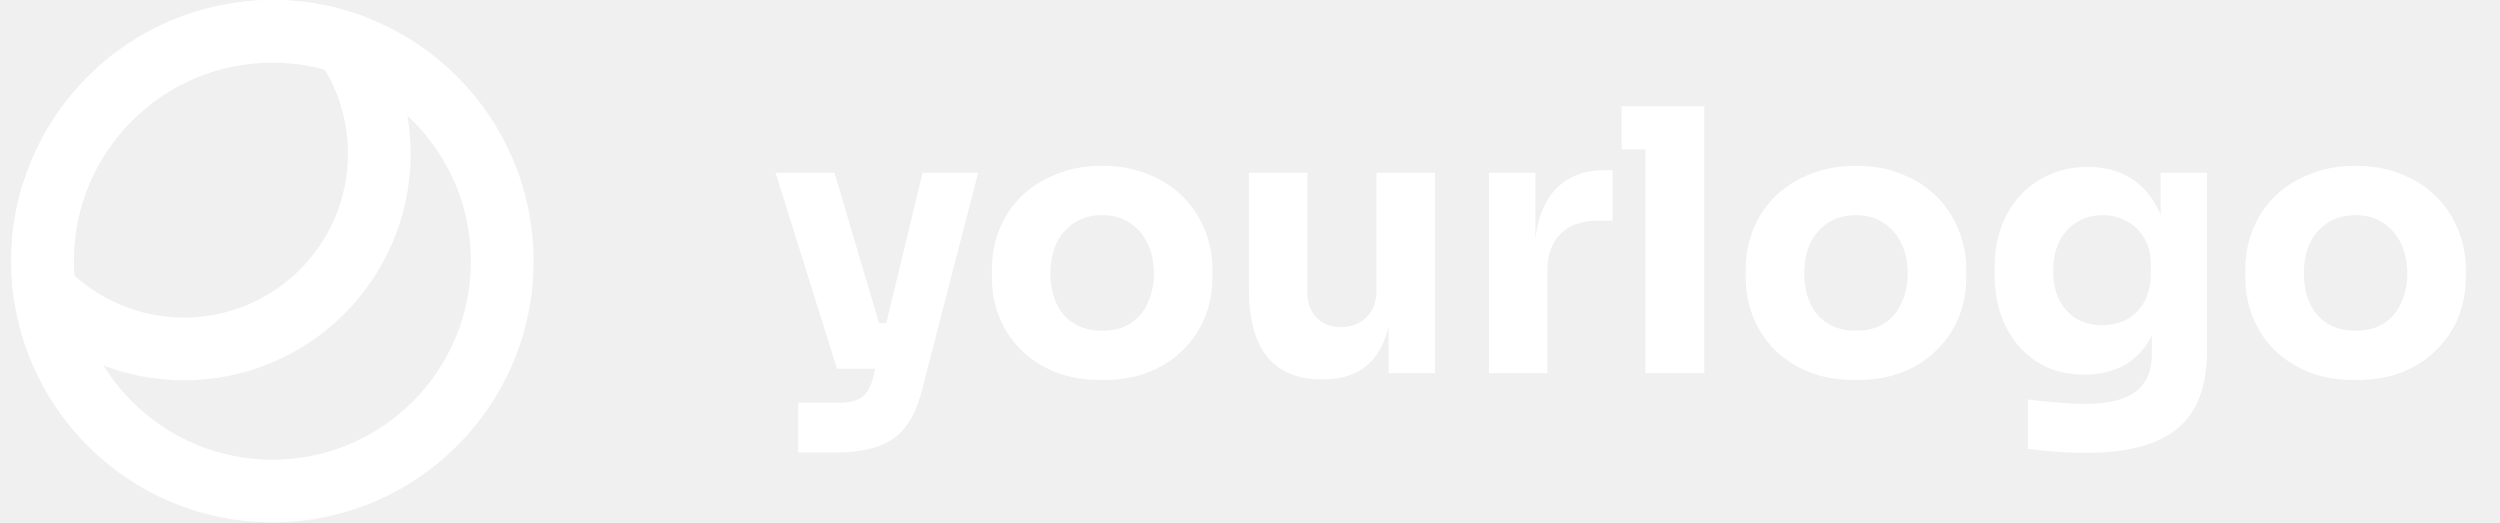
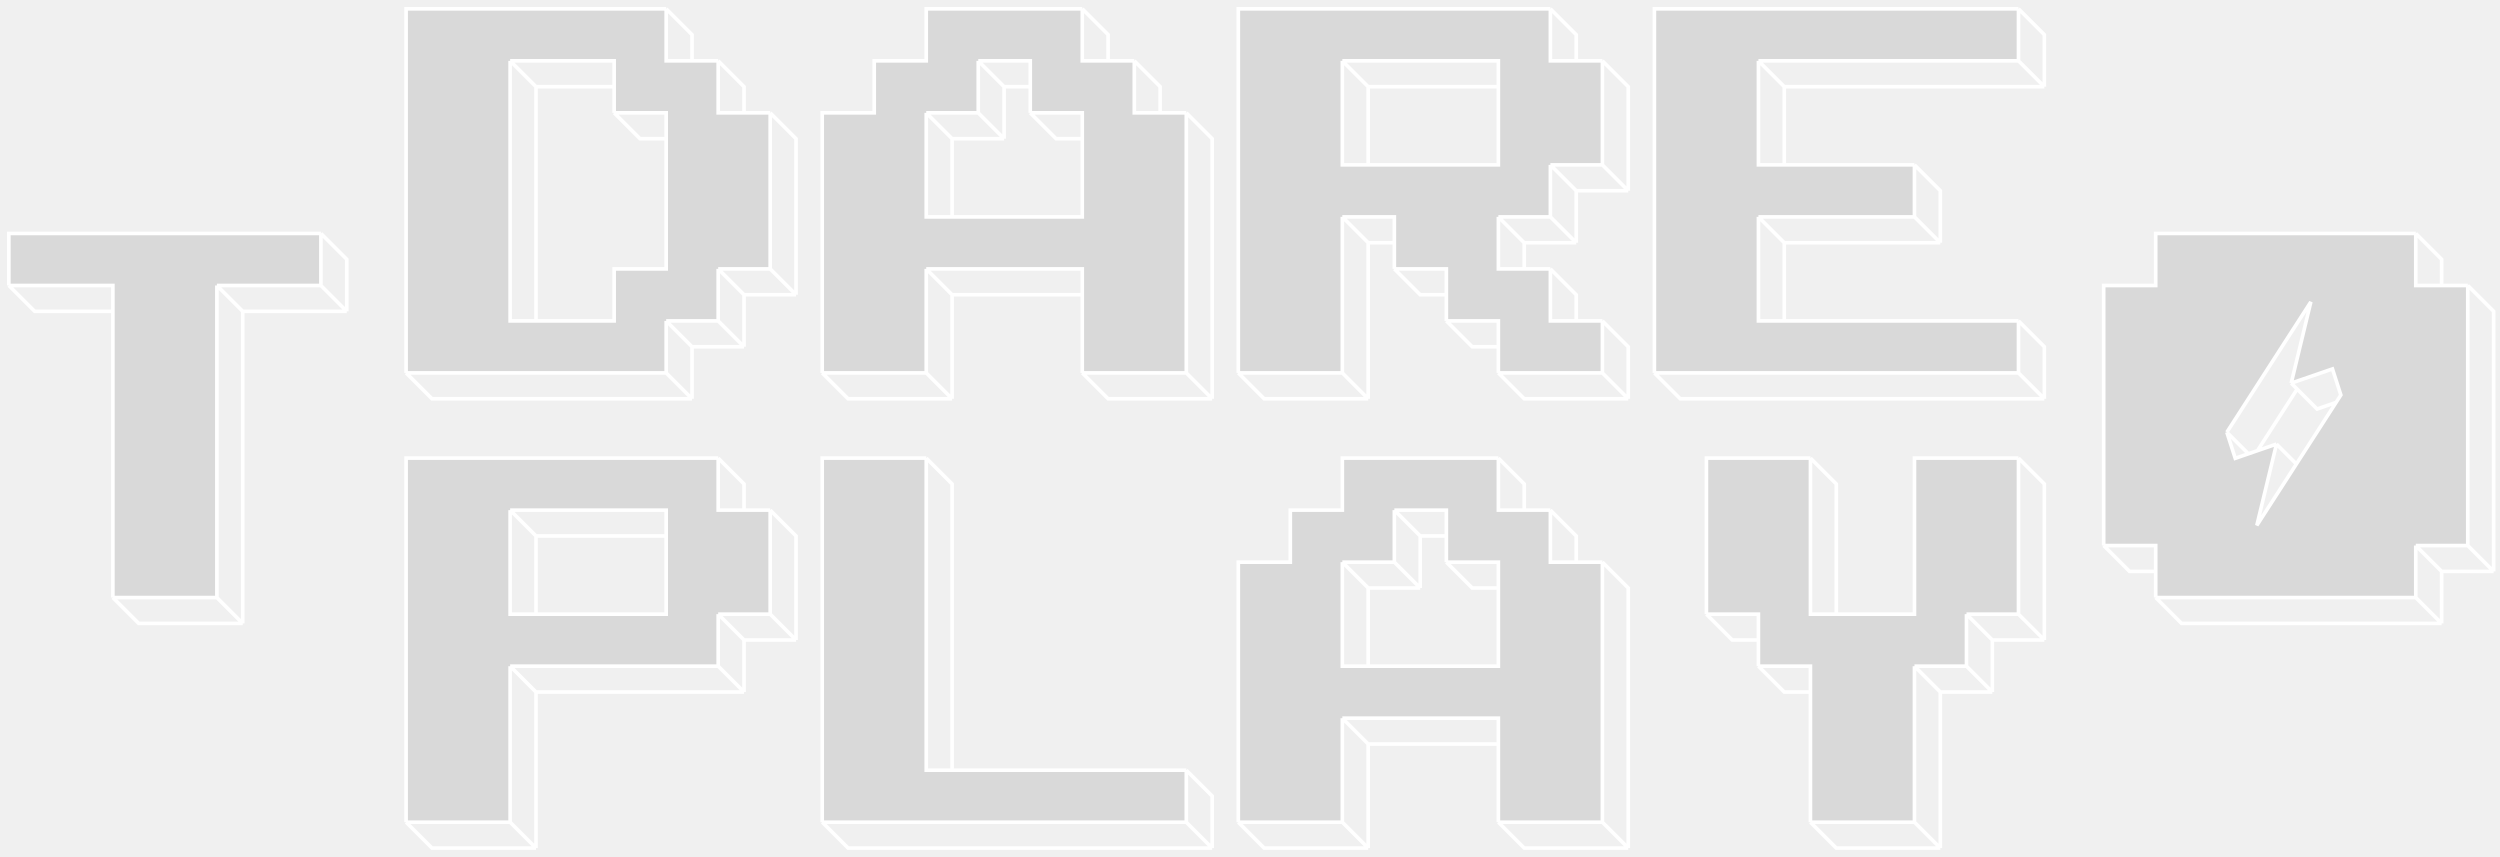
- <svg xmlns="http://www.w3.org/2000/svg" width="134" height="28" viewBox="0 0 134 28" fill="none">
-   <g clip-path="url(#clip0_569_29016)">
-     <circle cx="14.6" cy="14" r="12.32" stroke="white" stroke-width="3.36" />
-     <mask id="mask0_569_29016" style="mask-type:alpha" maskUnits="userSpaceOnUse" x="0" y="0" width="29" height="28">
-       <circle cx="14.6" cy="14" r="14" fill="black" />
-     </mask>
-     <g mask="url(#mask0_569_29016)">
-       <circle cx="9.864" cy="8.235" r="10.467" stroke="white" stroke-width="3.36" />
-     </g>
+ <svg xmlns="http://www.w3.org/2000/svg" width="283" height="97" viewBox="0 0 283 97" fill="none">
+   <g clip-path="url(#clip0_256_98)">
+     <path d="M1 26.429V32.317H3.926H12.776V35.243V67.644H15.702H24.551V32.317H36.327V29.356V26.429H1Z" fill="#D9D9D9" />
+     <path d="M39.253 35.243V29.356L36.327 26.429M39.253 35.243H27.477M39.253 35.243L36.327 32.317M36.327 26.429H1V32.317M36.327 26.429V29.356V32.317M27.477 35.243V70.57M27.477 35.243L24.551 32.317M36.327 32.317H24.551M27.477 70.57H15.702L12.776 67.644M27.477 70.57L24.551 67.644M24.551 32.317V67.644M12.776 67.644H15.702H24.551M12.776 67.644V35.243M1 32.317L3.926 35.243H12.776M1 32.317H3.926H12.776V35.243" stroke="white" stroke-width="0.412" />
+     <path fill-rule="evenodd" clip-rule="evenodd" d="M75.411 42.214V36.327H81.299V30.439H87.186V15.702V12.775H84.225H81.299V9.814V6.888H78.337H75.411V3.926V1H45.972V42.214H48.898H75.411ZM69.523 12.775H72.449H75.411V15.702V30.439H69.523V36.327H60.674H57.748V6.888H69.523V9.814V12.775Z" fill="#D9D9D9" />
+     <path fill-rule="evenodd" clip-rule="evenodd" d="M93.074 12.775V42.214H96H104.85V30.439H122.513V33.365V42.214H125.439H134.289V15.702V12.775H131.327H128.401V9.814V6.888H125.439H122.513V3.926V1H104.85V6.888H98.962V12.775H93.074ZM116.625 12.775H119.552H122.513V15.702V24.551H107.776H104.85V12.775H110.738V6.888H116.625V9.814V12.775Z" fill="#D9D9D9" />
+     <path fill-rule="evenodd" clip-rule="evenodd" d="M140.176 1V42.214H143.102H151.952V24.551H157.84V27.477V30.439H160.766H163.727V33.365V36.327H166.653H169.615V39.253V42.214H172.541H181.391V39.253V36.327H178.429H175.503V33.365V30.439H172.541H169.615V24.551H175.503V18.663H181.391V9.814V6.888H178.429H175.503V3.926V1H140.176ZM151.952 6.888H169.615V9.814V18.663H154.878H151.952V6.888Z" fill="#D9D9D9" />
+     <path d="M187.278 1V42.214H190.205H228.493V39.253V36.327H201.98H199.054V24.551H216.717V21.59V18.663H201.98H199.054V6.888H228.493V3.926V1H187.278Z" fill="#D9D9D9" />
+     <path d="M60.674 9.814V36.327M60.674 9.814H69.523M60.674 9.814L57.748 6.888M60.674 36.327H57.748V6.888M60.674 36.327H69.523V30.439H75.411V15.702M69.523 9.814V12.775M69.523 9.814V6.888H57.748M78.337 39.253V45.141M78.337 39.253H84.225M78.337 39.253L75.411 36.327M78.337 45.141H48.898L45.972 42.214M78.337 45.141L75.411 42.214M84.225 39.253V33.365M84.225 39.253L81.299 36.327M75.411 36.327V42.214M75.411 36.327H81.299M45.972 42.214H48.898H75.411M45.972 42.214V1H75.411M90.113 33.365V15.702L87.186 12.775M90.113 33.365H84.225M90.113 33.365L87.186 30.439M87.186 12.775V15.702V30.439M87.186 12.775H84.225M84.225 33.365L81.299 30.439M87.186 30.439H81.299M81.299 30.439V36.327M113.664 9.814V15.702M113.664 9.814H116.625M113.664 9.814L110.738 6.888M113.664 15.702H107.776M113.664 15.702L110.738 12.775M116.625 9.814V12.775M116.625 9.814V6.888H110.738M110.738 6.888V12.775M107.776 15.702V24.551M107.776 15.702L104.85 12.775M110.738 12.775H104.85M107.776 24.551H104.85V12.775M107.776 24.551H122.513V15.702M137.215 45.141V15.702L134.289 12.775M137.215 45.141H125.439L122.513 42.214M137.215 45.141L134.289 42.214M134.289 12.775V15.702V42.214M134.289 12.775H131.327M122.513 42.214H125.439H134.289M122.513 42.214V33.365M107.776 33.365V45.141M107.776 33.365H122.513M107.776 33.365L104.85 30.439M107.776 45.141H96L93.074 42.214M107.776 45.141L104.85 42.214M122.513 33.365V30.439H104.85M104.85 30.439V42.214M93.074 42.214V12.775H98.962V6.888H104.85V1H122.513M93.074 42.214H96H104.85M184.317 21.59V9.814L181.391 6.888M184.317 21.59H178.429M184.317 21.59L181.391 18.663M181.391 6.888V9.814V18.663M181.391 6.888H178.429M178.429 21.59V27.477M178.429 21.59L175.503 18.663M181.391 18.663H175.503M178.429 27.477H172.541M178.429 27.477L175.503 24.551M175.503 18.663V24.551M172.541 27.477V30.439M172.541 27.477L169.615 24.551M175.503 24.551H169.615M172.541 30.439H169.615V24.551M172.541 30.439H175.503M184.317 45.141V39.253L181.391 36.327M184.317 45.141H172.541L169.615 42.214M184.317 45.141L181.391 42.214M181.391 36.327V39.253V42.214M181.391 36.327H178.429M169.615 42.214H172.541H181.391M169.615 42.214V39.253M154.878 27.477V45.141M154.878 27.477H157.84M154.878 27.477L151.952 24.551M154.878 45.141H143.102L140.176 42.214M154.878 45.141L151.952 42.214M157.84 27.477V30.439M157.84 27.477V24.551H151.952M151.952 24.551V42.214M140.176 42.214V1H175.503M140.176 42.214H143.102H151.952M154.878 9.814H169.615M154.878 9.814V18.663M154.878 9.814L151.952 6.888M169.615 9.814V6.888H151.952M169.615 9.814V18.663H154.878M154.878 18.663H151.952V6.888M231.419 9.814V3.926L228.493 1M231.419 9.814H201.98M231.419 9.814L228.493 6.888M228.493 1H187.278V42.214M228.493 1V3.926V6.888M201.98 9.814V18.663M201.98 9.814L199.054 6.888M228.493 6.888H199.054M201.98 18.663H199.054V6.888M201.98 18.663H216.717M219.643 27.477V21.59L216.717 18.663M219.643 27.477H201.98M219.643 27.477L216.717 24.551M216.717 18.663V21.59V24.551M201.98 27.477V36.327M201.98 27.477L199.054 24.551M216.717 24.551H199.054M201.98 36.327H199.054V24.551M201.98 36.327H228.493M231.419 45.141V39.253L228.493 36.327M231.419 45.141H190.205L187.278 42.214M231.419 45.141L228.493 42.214M228.493 36.327V39.253V42.214M187.278 42.214H190.205H228.493M69.523 12.775L72.449 15.702H75.411M69.523 12.775H72.449H75.411V15.702M75.411 1L78.337 3.926V6.888M75.411 1V3.926V6.888H78.337M78.337 6.888H81.299M81.299 6.888L84.225 9.814V12.775M81.299 6.888V9.814V12.775H84.225M116.625 12.775L119.552 15.702H122.513M116.625 12.775H119.552H122.513V15.702M122.513 1L125.439 3.926V6.888M122.513 1V3.926V6.888H125.439M125.439 6.888H128.401M128.401 6.888L131.327 9.814V12.775M128.401 6.888V9.814V12.775H131.327M175.503 1L178.429 3.926V6.888M175.503 1V3.926V6.888H178.429M175.503 30.439L178.429 33.365V36.327M175.503 30.439V33.365V36.327H178.429M169.615 39.253H166.653L163.727 36.327M169.615 39.253V36.327H166.653H163.727M163.727 36.327V33.365M163.727 33.365H160.766L157.84 30.439M163.727 33.365V30.439H160.766H157.84" stroke="white" stroke-width="0.412" />
+     <path fill-rule="evenodd" clip-rule="evenodd" d="M87.186 60.673V57.747H84.225H81.299V54.786V51.859H45.972V93.074H48.898H57.748V75.41H81.299V69.523H87.186V60.673ZM57.748 57.747H75.411V60.673V69.523H60.674H57.748V57.747Z" fill="#D9D9D9" />
+     <path d="M93.074 51.859V93.074H96H134.288V90.112V87.186H107.776H104.85V54.786V51.859H93.074Z" fill="#D9D9D9" />
+     <path fill-rule="evenodd" clip-rule="evenodd" d="M140.176 63.635V93.074H143.102H151.952V81.298H169.615V84.224V93.074H172.541H181.39V66.561V63.635H178.429H175.503V60.673V57.747H172.541H169.615V54.786V51.859H151.952V57.747H146.064V63.635H140.176ZM163.727 63.635H166.653H169.615V66.561V75.41H154.878H151.952V63.635H157.839V57.747H163.727V60.673V63.635Z" fill="#D9D9D9" />
+     <path d="M193.166 51.859V69.523H196.092H199.054V72.449V75.41H201.98H204.942V78.337V93.074H207.868H216.717V75.41H222.605V69.523H228.492V54.786V51.859H216.717V69.523H207.868H204.942V54.786V51.859H193.166Z" fill="#D9D9D9" />
+     <path d="M90.113 72.449V60.673L87.186 57.747M90.113 72.449H84.225M90.113 72.449L87.186 69.523M87.186 57.747V60.673V69.523M87.186 57.747H84.225M84.225 72.449V78.337M84.225 72.449L81.299 69.523M87.186 69.523H81.299M84.225 78.337H60.674M84.225 78.337L81.299 75.41M81.299 69.523V75.41M60.674 78.337V96M60.674 78.337L57.748 75.41M81.299 75.41H57.748M60.674 96H48.898L45.972 93.074M60.674 96L57.748 93.074M57.748 75.41V93.074M45.972 93.074H48.898H57.748M45.972 93.074V51.859H81.299M60.674 60.673H75.411M60.674 60.673V69.523M60.674 60.673L57.748 57.747M75.411 60.673V57.747H57.748M75.411 60.673V69.523H60.674M60.674 69.523H57.748V57.747M137.215 96V90.112L134.288 87.186M137.215 96H96L93.074 93.074M137.215 96L134.288 93.074M134.288 87.186V90.112V93.074M134.288 87.186H107.776M93.074 93.074V51.859H104.85M93.074 93.074H96H134.288M160.766 60.673V66.561M160.766 60.673H163.727M160.766 60.673L157.839 57.747M160.766 66.561H154.878M160.766 66.561L157.839 63.635M163.727 60.673V63.635M163.727 60.673V57.747H157.839M157.839 57.747V63.635M154.878 66.561V75.41M154.878 66.561L151.952 63.635M157.839 63.635H151.952M154.878 75.41H151.952V63.635M154.878 75.41H169.615V66.561M184.317 96V66.561L181.39 63.635M184.317 96H172.541L169.615 93.074M184.317 96L181.39 93.074M181.39 63.635V66.561V93.074M181.39 63.635H178.429M169.615 93.074H172.541H181.39M169.615 93.074V84.224M154.878 84.224V96M154.878 84.224H169.615M154.878 84.224L151.952 81.298M154.878 96H143.102L140.176 93.074M154.878 96L151.952 93.074M169.615 84.224V81.298H151.952M151.952 81.298V93.074M140.176 93.074V63.635H146.064V57.747H151.952V51.859H169.615M140.176 93.074H143.102H151.952M231.419 72.449V54.786L228.492 51.859M231.419 72.449H225.531M231.419 72.449L228.492 69.523M228.492 51.859H216.717V69.523H207.868M228.492 51.859V54.786V69.523M225.531 72.449V78.337M225.531 72.449L222.605 69.523M228.492 69.523H222.605M225.531 78.337H219.643M225.531 78.337L222.605 75.41M222.605 69.523V75.41M219.643 78.337V96M219.643 78.337L216.717 75.41M222.605 75.41H216.717M219.643 96H207.868L204.942 93.074M219.643 96L216.717 93.074M216.717 75.41V93.074M204.942 93.074H207.868H216.717M204.942 93.074V78.337M84.225 57.747V54.786L81.299 51.859M84.225 57.747H81.299V54.786V51.859M104.85 51.859L107.776 54.786V87.186M104.85 51.859V54.786V87.186H107.776M163.727 63.635L166.653 66.561H169.615M163.727 63.635H166.653H169.615V66.561M169.615 51.859L172.541 54.786V57.747M169.615 51.859V54.786V57.747H172.541M172.541 57.747H175.503M175.503 57.747L178.429 60.673V63.635M175.503 57.747V60.673V63.635H178.429M193.166 69.523V51.859H204.942M193.166 69.523L196.092 72.449H199.054M193.166 69.523H196.092H199.054V72.449M204.942 51.859L207.868 54.786V69.523M204.942 51.859V54.786V69.523H207.868M199.054 72.449V75.41M204.942 78.337H201.98L199.054 75.41M204.942 78.337V75.41H201.98H199.054" stroke="white" stroke-width="0.412" />
+     <path fill-rule="evenodd" clip-rule="evenodd" d="M238.138 32.317V61.756H241.064H244.026V64.683V67.644H246.952H273.465V61.756H279.352V35.243V32.317H276.391H273.465V29.356V26.429H244.026V32.317H238.138ZM261.588 34.174L259.365 43.373L260.788 42.883L263.329 42.007L264.034 41.764L264.985 44.715L264.442 45.558L259.951 52.526L259.201 53.69L255.474 59.472L256.66 54.566L257.698 50.273L255.547 51.014L254.516 51.37L253.029 51.883L252.078 48.931L261.588 34.174Z" fill="#D9D9D9" />
+     <path d="M282.279 64.683V35.243L279.352 32.317M282.279 64.683H276.391M282.279 64.683L279.352 61.756M279.352 32.317V35.243V61.756M279.352 32.317H276.391M276.391 64.683V70.57M276.391 64.683L273.465 61.756M279.352 61.756H273.465M276.391 70.57H246.952L244.026 67.644M276.391 70.57L273.465 67.644M273.465 61.756V67.644M244.026 67.644H246.952H273.465M244.026 67.644V64.683M238.138 61.756V32.317H244.026V26.429H273.465M238.138 61.756H241.064H244.026V64.683M238.138 61.756L241.064 64.683H244.026M273.465 26.429V29.356V32.317H276.391M273.465 26.429L276.391 29.356V32.317M259.365 43.373L261.588 34.174L252.078 48.931M259.365 43.373L260.788 42.883L263.329 42.007L264.034 41.764L264.985 44.715L264.442 45.558M259.365 43.373L260.038 44.046M252.078 48.931L253.029 51.883L254.516 51.37M252.078 48.931L254.516 51.37M264.442 45.558L262.291 46.3L260.038 44.046M264.442 45.558L259.951 52.526M260.038 44.046L255.547 51.014M254.516 51.37L255.547 51.014M257.698 50.273L255.547 51.014M257.698 50.273L256.66 54.566L255.474 59.472L259.201 53.69L259.951 52.526M257.698 50.273L259.951 52.526" stroke="white" stroke-width="0.412" />
  </g>
-   <path d="M42.785 24.253V21.588H45.02C45.36 21.588 45.647 21.542 45.882 21.45C46.117 21.372 46.307 21.235 46.451 21.039C46.594 20.843 46.712 20.575 46.803 20.235L49.45 9.259H52.429L49.43 20.862C49.221 21.699 48.927 22.365 48.548 22.862C48.182 23.358 47.685 23.711 47.058 23.92C46.444 24.142 45.66 24.253 44.706 24.253H42.785ZM46.157 19.765V17.315H48.43V19.765H46.157ZM44.863 19.765L41.57 9.259H44.726L47.842 19.765H44.863ZM59.066 20.372C58.125 20.372 57.288 20.229 56.557 19.941C55.825 19.641 55.204 19.236 54.695 18.726C54.198 18.216 53.819 17.635 53.558 16.982C53.297 16.315 53.166 15.616 53.166 14.884V14.434C53.166 13.689 53.297 12.983 53.558 12.317C53.832 11.637 54.224 11.043 54.734 10.533C55.257 10.024 55.884 9.625 56.616 9.338C57.347 9.037 58.164 8.887 59.066 8.887C59.993 8.887 60.816 9.037 61.535 9.338C62.267 9.625 62.888 10.024 63.397 10.533C63.907 11.043 64.299 11.637 64.573 12.317C64.848 12.983 64.985 13.689 64.985 14.434V14.884C64.985 15.616 64.854 16.315 64.593 16.982C64.331 17.635 63.946 18.216 63.436 18.726C62.94 19.236 62.326 19.641 61.594 19.941C60.862 20.229 60.019 20.372 59.066 20.372ZM59.066 17.726C59.68 17.726 60.189 17.596 60.594 17.334C60.999 17.073 61.306 16.707 61.516 16.237C61.738 15.766 61.849 15.244 61.849 14.669C61.849 14.055 61.738 13.519 61.516 13.062C61.293 12.591 60.973 12.219 60.555 11.944C60.15 11.67 59.654 11.533 59.066 11.533C58.491 11.533 57.994 11.67 57.576 11.944C57.158 12.219 56.838 12.591 56.616 13.062C56.407 13.519 56.302 14.055 56.302 14.669C56.302 15.244 56.407 15.766 56.616 16.237C56.825 16.707 57.138 17.073 57.556 17.334C57.974 17.596 58.478 17.726 59.066 17.726ZM70.799 20.333C69.558 20.333 68.604 19.935 67.938 19.138C67.271 18.328 66.938 17.112 66.938 15.492V9.259H70.074V15.649C70.074 16.224 70.237 16.681 70.564 17.021C70.891 17.36 71.329 17.53 71.877 17.53C72.439 17.53 72.897 17.354 73.249 17.001C73.602 16.648 73.779 16.172 73.779 15.57V9.259H76.915V20H74.425V15.472H74.641C74.641 16.557 74.497 17.465 74.21 18.197C73.935 18.916 73.524 19.451 72.975 19.804C72.426 20.157 71.747 20.333 70.937 20.333H70.799ZM79.806 20V9.259H82.295V13.865H82.237C82.237 12.35 82.557 11.18 83.197 10.357C83.85 9.534 84.791 9.122 86.019 9.122H86.431V11.827H85.647C84.785 11.827 84.118 12.062 83.648 12.532C83.177 12.99 82.942 13.656 82.942 14.532V20H79.806ZM88.193 20V5.692H91.349V20H88.193ZM86.919 8.005V5.692H91.349V8.005H86.919ZM99.471 20.372C98.531 20.372 97.694 20.229 96.963 19.941C96.231 19.641 95.61 19.236 95.101 18.726C94.604 18.216 94.225 17.635 93.964 16.982C93.703 16.315 93.572 15.616 93.572 14.884V14.434C93.572 13.689 93.703 12.983 93.964 12.317C94.238 11.637 94.63 11.043 95.14 10.533C95.662 10.024 96.29 9.625 97.021 9.338C97.753 9.037 98.57 8.887 99.471 8.887C100.399 8.887 101.222 9.037 101.941 9.338C102.673 9.625 103.293 10.024 103.803 10.533C104.313 11.043 104.705 11.637 104.979 12.317C105.253 12.983 105.391 13.689 105.391 14.434V14.884C105.391 15.616 105.26 16.315 104.999 16.982C104.737 17.635 104.352 18.216 103.842 18.726C103.346 19.236 102.732 19.641 102 19.941C101.268 20.229 100.425 20.372 99.471 20.372ZM99.471 17.726C100.086 17.726 100.595 17.596 101 17.334C101.405 17.073 101.712 16.707 101.921 16.237C102.144 15.766 102.255 15.244 102.255 14.669C102.255 14.055 102.144 13.519 101.921 13.062C101.699 12.591 101.379 12.219 100.961 11.944C100.556 11.67 100.059 11.533 99.471 11.533C98.897 11.533 98.4 11.67 97.982 11.944C97.564 12.219 97.244 12.591 97.021 13.062C96.812 13.519 96.708 14.055 96.708 14.669C96.708 15.244 96.812 15.766 97.021 16.237C97.231 16.707 97.544 17.073 97.962 17.334C98.38 17.596 98.883 17.726 99.471 17.726ZM111.813 24.273C111.29 24.273 110.754 24.253 110.206 24.214C109.657 24.175 109.154 24.122 108.696 24.057V21.411C109.154 21.477 109.657 21.529 110.206 21.568C110.768 21.62 111.277 21.646 111.734 21.646C112.584 21.646 113.27 21.548 113.792 21.352C114.328 21.156 114.72 20.856 114.968 20.451C115.217 20.059 115.341 19.549 115.341 18.922V16.786L115.909 15.531C115.883 16.485 115.694 17.302 115.341 17.981C115.001 18.661 114.524 19.183 113.91 19.549C113.296 19.902 112.564 20.078 111.715 20.078C110.983 20.078 110.317 19.948 109.716 19.686C109.128 19.412 108.625 19.033 108.206 18.55C107.788 18.066 107.468 17.504 107.246 16.864C107.024 16.211 106.913 15.505 106.913 14.747V14.296C106.913 13.539 107.03 12.833 107.266 12.18C107.501 11.526 107.841 10.958 108.285 10.474C108.729 9.991 109.258 9.619 109.872 9.357C110.487 9.083 111.166 8.946 111.911 8.946C112.773 8.946 113.518 9.135 114.145 9.514C114.786 9.893 115.289 10.448 115.654 11.18C116.02 11.912 116.216 12.794 116.242 13.826L115.811 13.944V9.259H118.3V18.726C118.3 20.046 118.065 21.111 117.595 21.921C117.124 22.731 116.406 23.326 115.439 23.704C114.485 24.083 113.276 24.273 111.813 24.273ZM112.695 17.432C113.178 17.432 113.616 17.328 114.008 17.119C114.4 16.897 114.707 16.583 114.929 16.178C115.164 15.773 115.282 15.283 115.282 14.708V14.14C115.282 13.578 115.158 13.107 114.91 12.728C114.674 12.336 114.361 12.042 113.969 11.846C113.577 11.637 113.159 11.533 112.714 11.533C112.192 11.533 111.728 11.657 111.323 11.905C110.918 12.153 110.604 12.5 110.382 12.944C110.16 13.388 110.049 13.911 110.049 14.512C110.049 15.126 110.16 15.655 110.382 16.1C110.617 16.531 110.931 16.864 111.323 17.099C111.728 17.321 112.185 17.432 112.695 17.432ZM126.249 20.372C125.308 20.372 124.472 20.229 123.74 19.941C123.009 19.641 122.388 19.236 121.878 18.726C121.382 18.216 121.003 17.635 120.742 16.982C120.48 16.315 120.35 15.616 120.35 14.884V14.434C120.35 13.689 120.48 12.983 120.742 12.317C121.016 11.637 121.408 11.043 121.918 10.533C122.44 10.024 123.067 9.625 123.799 9.338C124.531 9.037 125.348 8.887 126.249 8.887C127.177 8.887 128 9.037 128.719 9.338C129.45 9.625 130.071 10.024 130.581 10.533C131.09 11.043 131.482 11.637 131.757 12.317C132.031 12.983 132.168 13.689 132.168 14.434V14.884C132.168 15.616 132.038 16.315 131.776 16.982C131.515 17.635 131.13 18.216 130.62 18.726C130.123 19.236 129.509 19.641 128.778 19.941C128.046 20.229 127.203 20.372 126.249 20.372ZM126.249 17.726C126.863 17.726 127.373 17.596 127.778 17.334C128.183 17.073 128.49 16.707 128.699 16.237C128.921 15.766 129.032 15.244 129.032 14.669C129.032 14.055 128.921 13.519 128.699 13.062C128.477 12.591 128.157 12.219 127.739 11.944C127.334 11.67 126.837 11.533 126.249 11.533C125.674 11.533 125.178 11.67 124.76 11.944C124.341 12.219 124.021 12.591 123.799 13.062C123.59 13.519 123.486 14.055 123.486 14.669C123.486 15.244 123.59 15.766 123.799 16.237C124.008 16.707 124.322 17.073 124.74 17.334C125.158 17.596 125.661 17.726 126.249 17.726Z" fill="white" />
  <defs>
-     <clipPath id="clip0_569_29016">
-       <rect width="28" height="28" fill="white" transform="translate(0.599609)" />
+     <clipPath id="clip0_256_98">
+       <rect width="283" height="97" fill="white" />
    </clipPath>
  </defs>
</svg>
